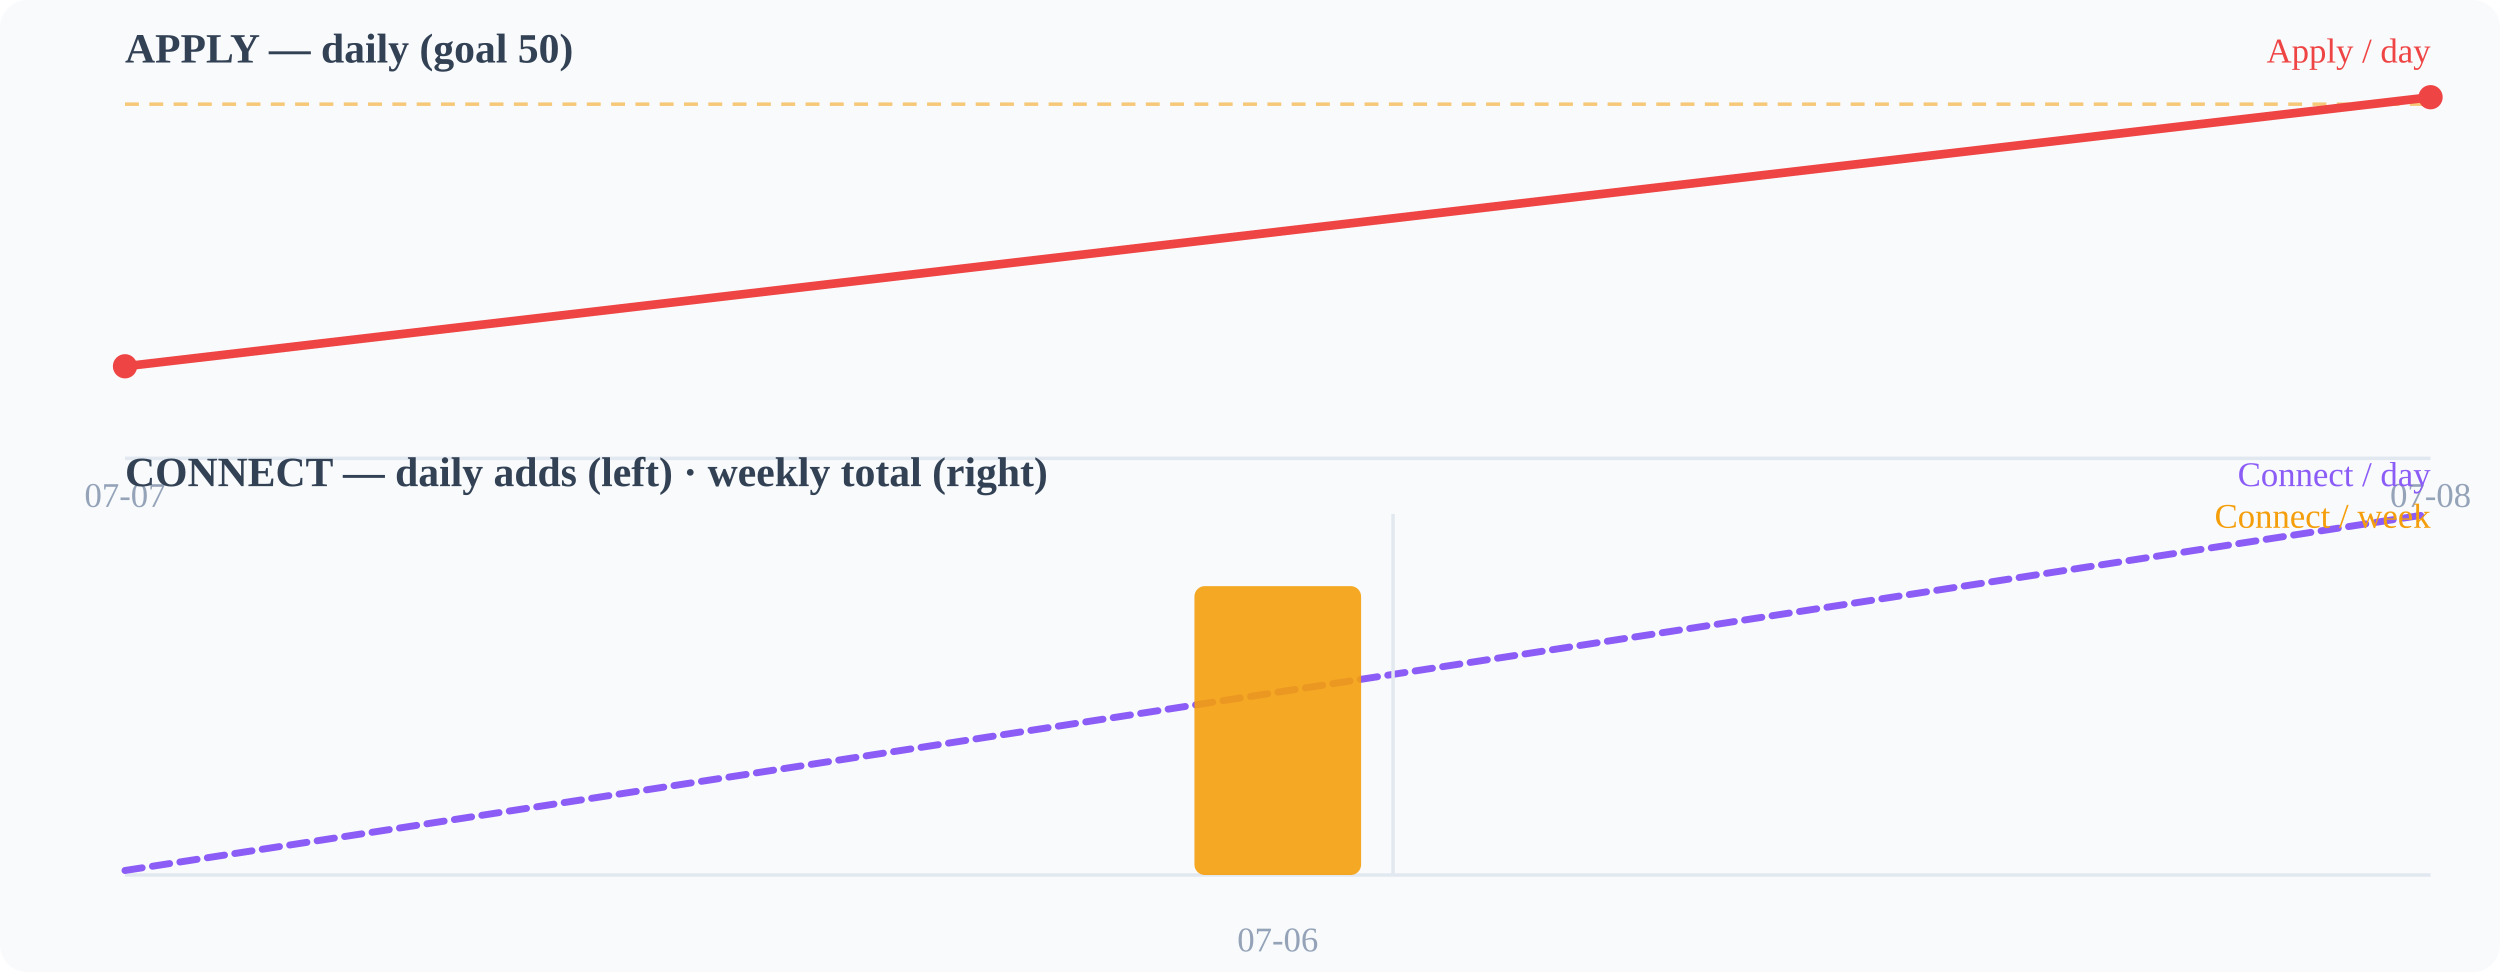
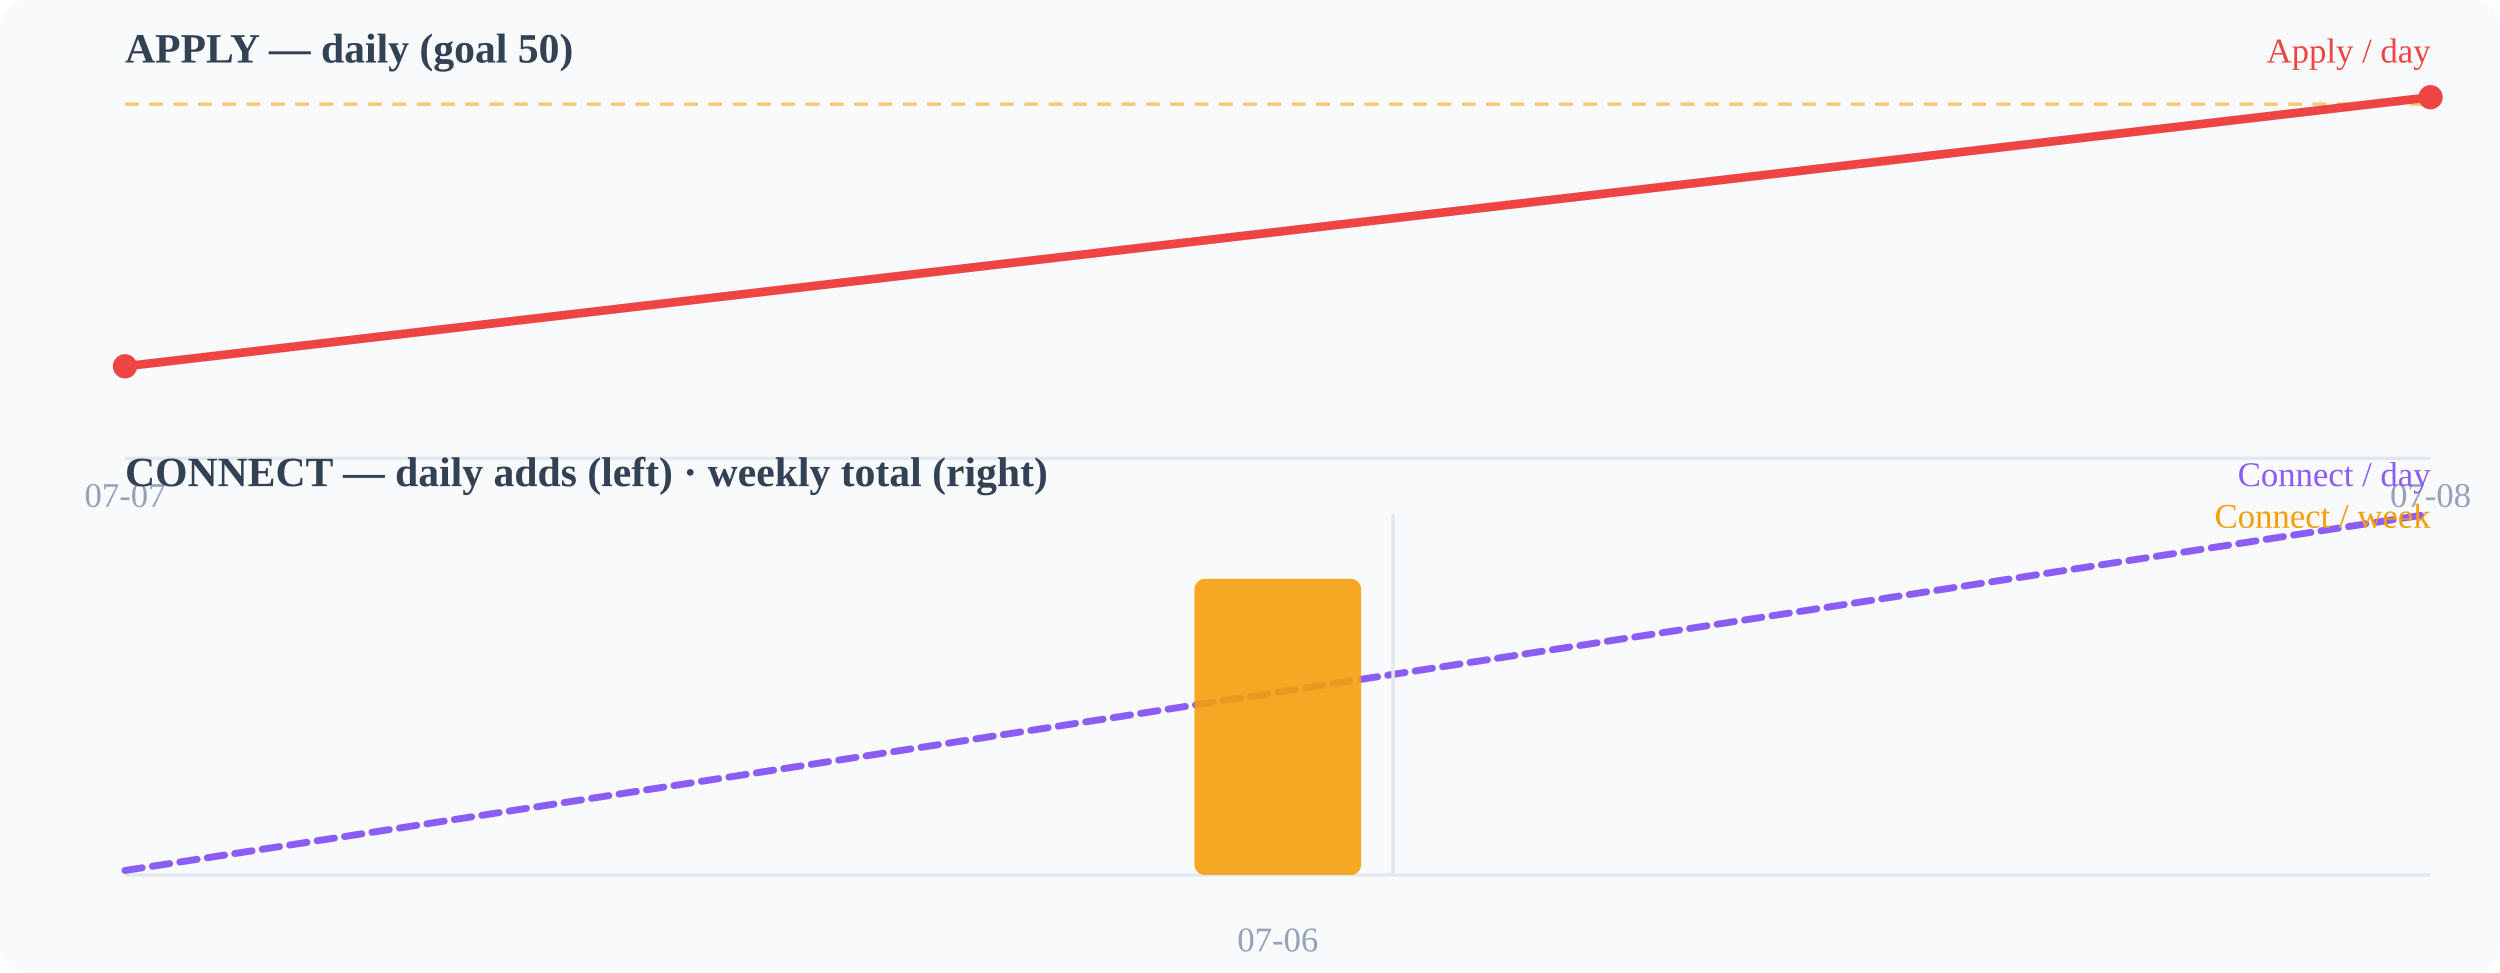
<svg xmlns="http://www.w3.org/2000/svg" width="720" height="280" viewBox="0 0 720 280">
  <rect width="720" height="280" fill="#f8fafc" rx="8" />
  <text x="36" y="18" font-size="12" font-weight="600" fill="#334155">APPLY — daily (goal 50)</text>
  <line x1="36" y1="132" x2="700" y2="132" stroke="#e2e8f0" stroke-width="1" />
  <line x1="36" y1="30.0" x2="700" y2="30.0" stroke="#f59e0b" stroke-width="1" stroke-dasharray="4 3" opacity="0.55" />
  <polyline points="36.0,105.5 700.0,28.0" fill="none" stroke="#ef4444" stroke-width="2.5" stroke-linecap="round" stroke-linejoin="round" />
  <circle cx="36" cy="105.49" r="3.5" fill="#ef4444" />
  <circle cx="700" cy="28" r="3.5" fill="#ef4444" />
  <text x="36" y="146" font-size="10" fill="#94a3b8" text-anchor="middle">07-07</text>
  <text x="700" y="146" font-size="10" fill="#94a3b8" text-anchor="middle">07-08</text>
  <text x="36" y="140" font-size="12" font-weight="600" fill="#334155">CONNECT — daily adds (left) · weekly total (right)</text>
  <line x1="36" y1="252" x2="700" y2="252" stroke="#e2e8f0" stroke-width="1" />
  <polyline points="36.0,250.7 700.0,148.0" fill="none" stroke="#8b5cf6" stroke-width="2" stroke-linecap="round" stroke-linejoin="round" stroke-dasharray="5 3" />
-   <rect x="344.0" y="168.8" width="48" height="83.2" rx="3" fill="#f59e0b" opacity="0.9" />
+   <rect x="344.0" y="166.7" width="48" height="85.3" rx="3" fill="#f59e0b" opacity="0.9" />
  <line x1="401.2" y1="148" x2="401.2" y2="252" stroke="#e2e8f0" stroke-width="1" />
  <text x="368" y="274" font-size="10" fill="#94a3b8" text-anchor="middle">07-06</text>
  <text x="700" y="18" font-size="10" fill="#ef4444" text-anchor="end">Apply / day</text>
  <text x="700" y="140" font-size="10" fill="#8b5cf6" text-anchor="end">Connect / day</text>
  <text x="700" y="152" font-size="10" fill="#f59e0b" text-anchor="end">Connect / week</text>
</svg>
